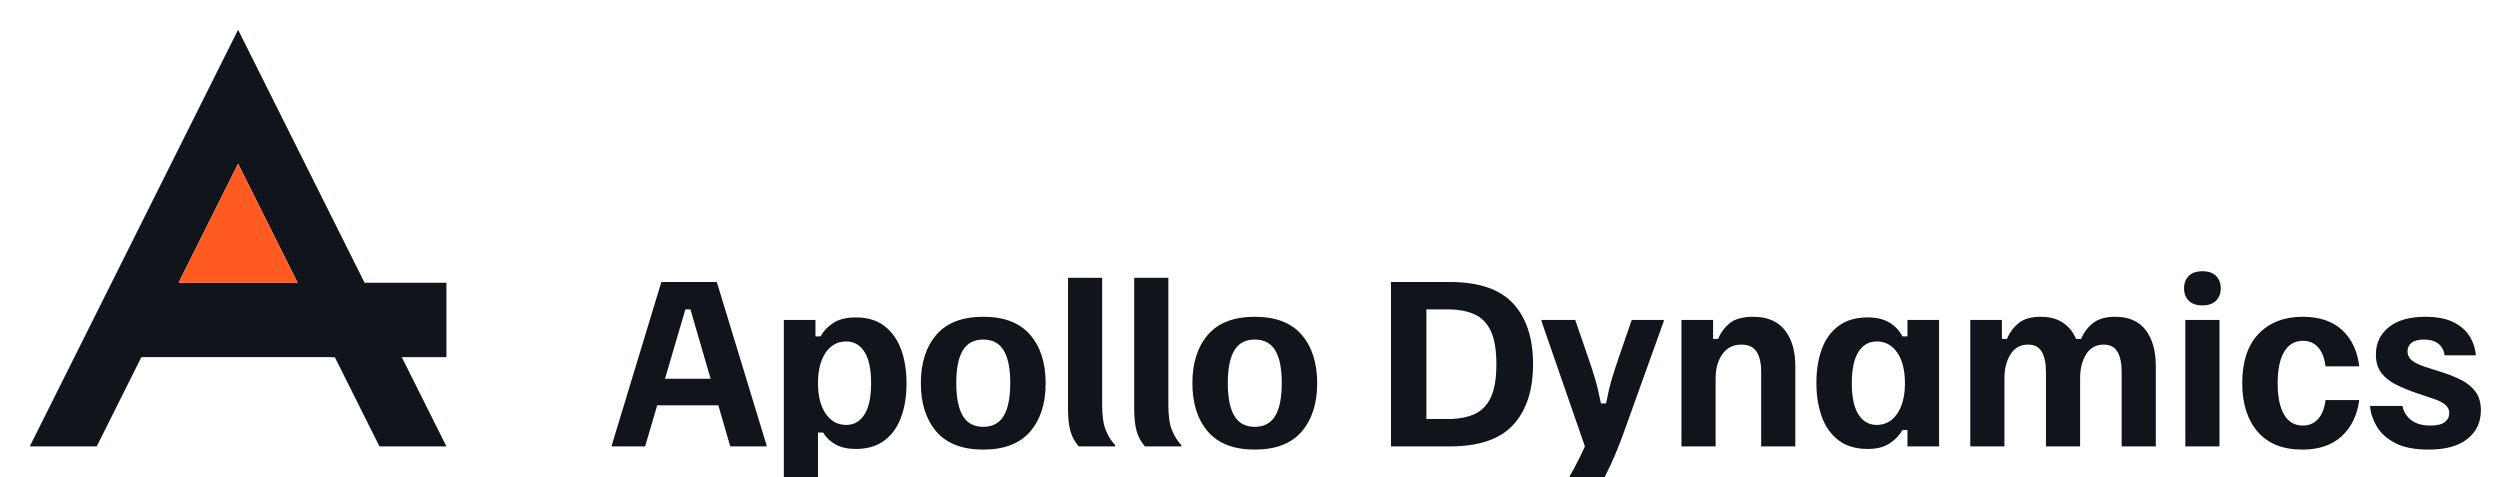
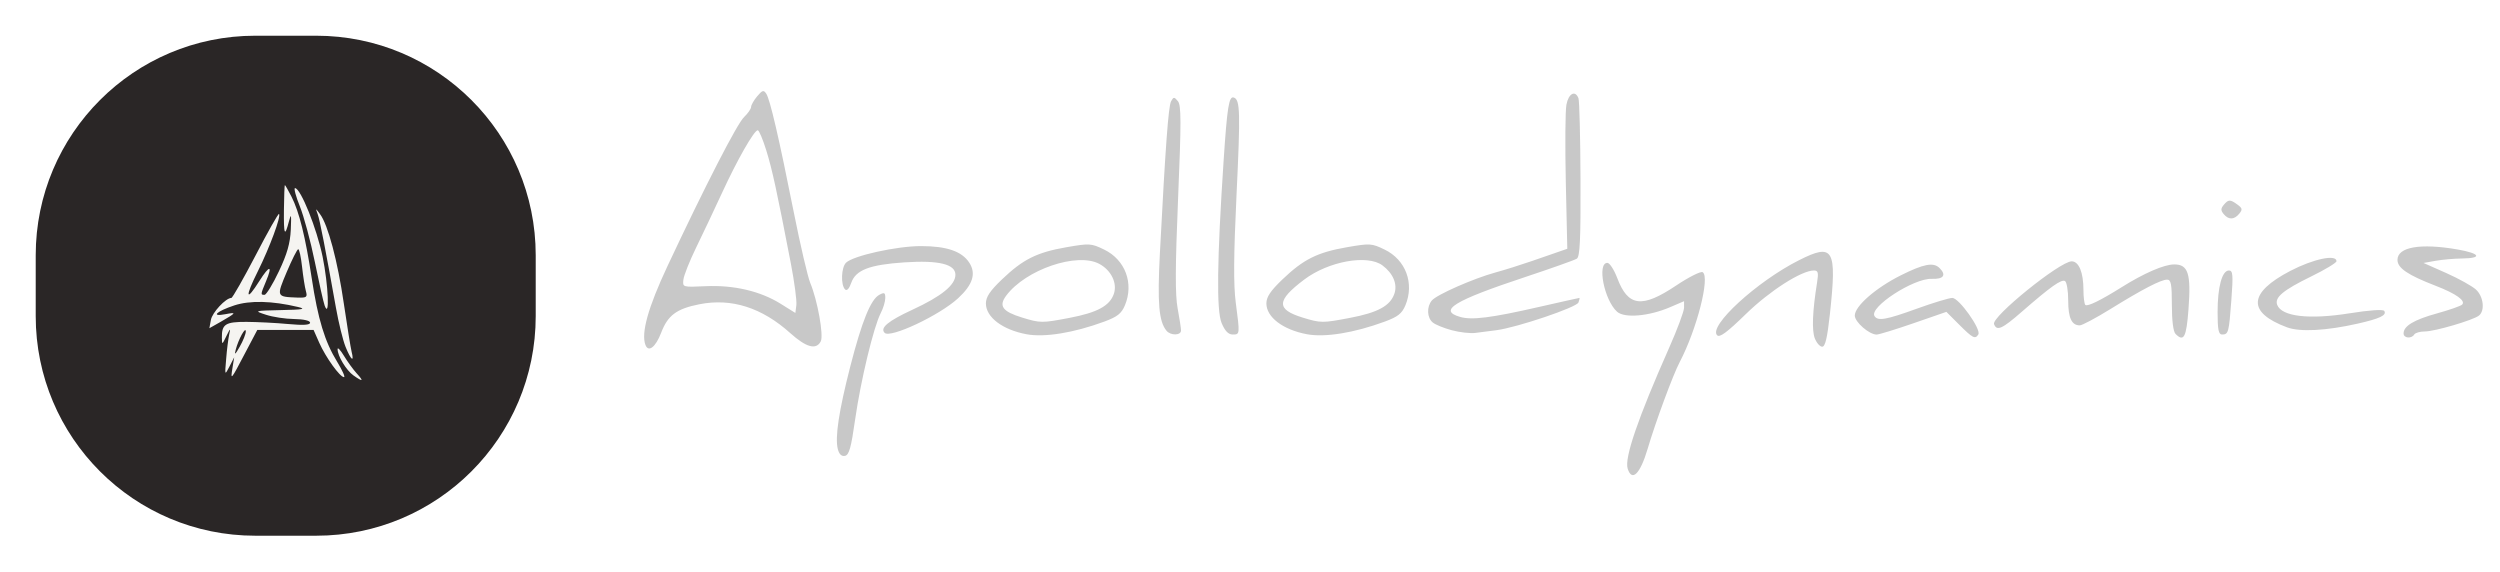
- <svg xmlns="http://www.w3.org/2000/svg" viewBox="0 0 336 64" width="336" height="64" role="img" aria-label="Apollo Dynamics">
+ <svg xmlns="http://www.w3.org/2000/svg" viewBox="0 0 280 64" width="280" height="64" role="img" aria-label="Apollo Dynamics">
  <g>
-     <path fill="#10151c" fill-rule="evenodd" d="M32.00,4.00 L60.00,60.00 L4.00,60.00 Z M32.00,22.00 L24.00,38.00 L40.00,38.00 Z M13.00,60.00 L19.00,48.00 L45.00,48.00 L51.00,60.00 Z" />
-     <polygon fill="#ff5a1f" points="32.00,22.00 24.00,38.00 40.00,38.00" />
-     <rect fill="#10151c" x="44.50" y="38.00" width="15.50" height="10.00" />
+     <rect fill="#2a2626" x="4" y="4" width="56" height="56" rx="24.59" />
+     <path fill="#f5f4f1" d="M39.59 42.05 C38.79 41.49 37.80 39.86 37.81 39.10 C37.81 38.86 38.13 39.20 38.52 39.85 C38.92 40.51 39.56 41.39 39.95 41.82 C40.78 42.72 40.65 42.80 39.59 42.05 Z M26.04 41.19 L26.23 40.02 L25.70 41.05 C25.17 42.07 25.17 42.07 25.33 40.20 C25.41 39.16 25.57 37.93 25.67 37.46 C25.84 36.72 25.79 36.75 25.36 37.63 C24.87 38.64 24.86 38.64 24.85 37.80 C24.83 36.31 25.26 36.04 27.60 36.05 C28.80 36.06 30.89 36.16 32.26 36.29 C33.99 36.45 34.73 36.40 34.73 36.14 C34.73 35.91 34.02 35.75 32.94 35.73 C31.95 35.72 30.53 35.50 29.78 35.25 C28.43 34.81 28.44 34.80 31.49 34.73 C33.96 34.68 34.33 34.61 33.37 34.38 C30.47 33.69 27.98 33.63 26.23 34.21 C24.21 34.88 23.58 35.51 25.24 35.19 C26.54 34.94 26.49 35.02 24.74 36.03 L23.45 36.76 L23.62 35.83 C23.76 35.01 25.29 33.37 25.91 33.37 C26.04 33.37 27.26 31.22 28.63 28.60 C29.99 25.97 31.17 23.89 31.25 23.96 C31.50 24.22 30.21 27.70 28.88 30.38 C27.42 33.29 27.52 33.90 29.05 31.47 C30.20 29.66 30.56 29.67 29.80 31.49 C29.17 33.00 29.17 33.02 29.63 33.02 C29.82 33.02 30.55 31.84 31.23 30.40 C32.16 28.44 32.50 27.25 32.57 25.70 C32.64 24.02 32.61 23.85 32.37 24.76 C31.89 26.62 31.77 26.34 31.80 23.47 C31.82 21.96 31.86 20.73 31.91 20.73 C31.95 20.73 32.28 21.32 32.65 22.03 C33.51 23.72 34.20 26.49 34.91 31.14 C35.61 35.76 36.38 38.27 37.76 40.52 C38.34 41.47 38.69 42.24 38.53 42.24 C38.07 42.24 36.48 40.02 35.76 38.40 L35.12 36.95 L31.97 36.95 L28.82 36.95 L27.47 39.51 C25.85 42.61 25.80 42.67 26.04 41.19 Z M38.70 38.84 C38.40 38.09 37.92 36.13 37.63 34.49 C36.45 27.89 35.82 24.63 35.58 23.98 C35.33 23.29 35.33 23.29 35.84 23.98 C36.73 25.15 37.82 29.25 38.51 34.01 C38.88 36.52 39.27 38.94 39.38 39.39 C39.70 40.66 39.30 40.33 38.70 38.84 Z M27.53 37.12 C27.53 36.50 26.71 37.98 26.40 39.17 C26.23 39.81 26.34 39.73 26.85 38.83 C27.23 38.17 27.53 37.40 27.53 37.12 Z M36.36 34.22 C36.22 33.84 35.73 31.65 35.26 29.33 C34.79 27.02 34.03 24.22 33.58 23.10 C33.13 21.99 32.89 21.07 33.04 21.07 C33.67 21.07 35.48 25.59 36.13 28.74 C36.78 31.93 36.94 35.81 36.36 34.22 Z M34.26 32.60 C34.14 32.18 33.95 30.95 33.83 29.87 C33.71 28.79 33.52 27.90 33.40 27.91 C33.29 27.91 32.71 29.06 32.12 30.45 C30.94 33.25 30.94 33.24 33.32 33.33 C34.35 33.36 34.45 33.29 34.26 32.60 Z" />
  </g>
-   <path fill="#10151c" transform="translate(82,60)" d="M0.227 0.0V-0.17L6.885 -22.1H14.337L21.023 -0.17V0.0H16.15L10.795 -18.417H10.115L4.703 0.0ZM5.752 -5.525 6.743 -9.095H14.167L15.158 -5.525Z M23.347 5.667V-17.0H27.597V-14.79H28.277Q28.872 -15.867 30.005 -16.603Q31.138 -17.34 33.037 -17.34Q35.36 -17.34 36.862 -16.192Q38.363 -15.045 39.1 -13.047Q39.837 -11.05 39.837 -8.472Q39.837 -5.865 39.086 -3.867Q38.335 -1.87 36.819 -0.765Q35.303 0.34 33.037 0.34Q31.393 0.34 30.317 -0.255Q29.24 -0.85 28.617 -1.87H27.937V5.667ZM31.733 -2.89Q33.292 -2.89 34.184 -4.292Q35.077 -5.695 35.077 -8.5Q35.077 -11.305 34.184 -12.707Q33.292 -14.11 31.733 -14.11Q30.005 -14.11 28.971 -12.608Q27.937 -11.107 27.937 -8.5Q27.937 -5.922 28.971 -4.406Q30.005 -2.89 31.733 -2.89Z M50.15 0.425Q45.928 0.425 43.846 -1.998Q41.763 -4.42 41.763 -8.5Q41.763 -12.58 43.846 -15.003Q45.928 -17.425 50.15 -17.425Q54.372 -17.425 56.454 -15.003Q58.537 -12.58 58.537 -8.5Q58.537 -4.42 56.454 -1.998Q54.372 0.425 50.15 0.425ZM50.15 -2.635Q52.02 -2.635 52.898 -4.108Q53.777 -5.582 53.777 -8.528Q53.777 -11.447 52.898 -12.906Q52.02 -14.365 50.15 -14.365Q48.28 -14.365 47.402 -12.906Q46.523 -11.447 46.523 -8.528Q46.523 -5.582 47.402 -4.108Q48.28 -2.635 50.15 -2.635Z M62.985 0.0Q62.192 -0.907 61.866 -2.054Q61.54 -3.202 61.54 -5.072V-22.667H66.13V-5.553Q66.13 -3.4 66.612 -2.196Q67.093 -0.992 67.887 -0.17V0.0Z M71.882 0.0Q71.088 -0.907 70.762 -2.054Q70.437 -3.202 70.437 -5.072V-22.667H75.027V-5.553Q75.027 -3.4 75.508 -2.196Q75.99 -0.992 76.783 -0.17V0.0Z M86.643 0.425Q82.422 0.425 80.339 -1.998Q78.257 -4.42 78.257 -8.5Q78.257 -12.58 80.339 -15.003Q82.422 -17.425 86.643 -17.425Q90.865 -17.425 92.947 -15.003Q95.03 -12.58 95.03 -8.5Q95.03 -4.42 92.947 -1.998Q90.865 0.425 86.643 0.425ZM86.643 -2.635Q88.513 -2.635 89.392 -4.108Q90.27 -5.582 90.27 -8.528Q90.27 -11.447 89.392 -12.906Q88.513 -14.365 86.643 -14.365Q84.773 -14.365 83.895 -12.906Q83.017 -11.447 83.017 -8.528Q83.017 -5.582 83.895 -4.108Q84.773 -2.635 86.643 -2.635Z M104.947 0.0V-22.1H112.823Q118.717 -22.1 121.38 -19.196Q124.043 -16.292 124.043 -11.05Q124.043 -5.808 121.38 -2.904Q118.717 0.0 112.823 0.0ZM109.707 -3.683H112.54Q114.722 -3.683 116.181 -4.349Q117.64 -5.015 118.377 -6.616Q119.113 -8.217 119.113 -11.05Q119.113 -13.883 118.377 -15.484Q117.64 -17.085 116.181 -17.751Q114.722 -18.417 112.54 -18.417H109.707Z M128.038 5.667V5.61Q128.747 4.448 129.568 2.918Q130.39 1.388 131.013 0.0L125.177 -16.83V-17.0H129.71L131.467 -11.9Q131.892 -10.682 132.317 -9.293Q132.742 -7.905 133.167 -5.78H133.847Q134.272 -7.905 134.697 -9.293Q135.122 -10.682 135.547 -11.9L137.303 -17.0H141.61V-16.83L136.397 -2.323Q135.377 0.538 134.428 2.564Q133.478 4.59 132.827 5.667Z M143.99 0.0V-17.0H148.24V-14.45H148.92Q149.43 -15.725 150.492 -16.575Q151.555 -17.425 153.623 -17.425Q156.457 -17.425 157.873 -15.64Q159.29 -13.855 159.29 -10.795V0.0H154.7V-10.03Q154.7 -11.787 154.077 -12.736Q153.453 -13.685 152.037 -13.685Q150.393 -13.685 149.487 -12.396Q148.58 -11.107 148.58 -9.18V0.0Z M169.037 0.34Q166.657 0.34 165.127 -0.807Q163.597 -1.955 162.86 -3.967Q162.123 -5.978 162.123 -8.528Q162.123 -11.163 162.874 -13.147Q163.625 -15.13 165.155 -16.235Q166.685 -17.34 169.008 -17.34Q170.793 -17.34 171.941 -16.646Q173.088 -15.952 173.683 -14.79H174.363V-17.0H178.613V0.0H174.363V-2.21H173.683Q173.088 -1.133 171.955 -0.397Q170.822 0.34 169.037 0.34ZM170.227 -2.89Q171.955 -2.89 172.989 -4.406Q174.023 -5.922 174.023 -8.5Q174.023 -11.107 172.989 -12.608Q171.955 -14.11 170.227 -14.11Q168.668 -14.11 167.776 -12.707Q166.883 -11.305 166.883 -8.5Q166.883 -5.695 167.776 -4.292Q168.668 -2.89 170.227 -2.89Z M182.807 0.0V-17.0H187.057V-14.45H187.737Q188.218 -15.668 189.267 -16.547Q190.315 -17.425 192.298 -17.425Q194.055 -17.425 195.231 -16.646Q196.407 -15.867 197.03 -14.45H197.71Q198.22 -15.725 199.297 -16.575Q200.373 -17.425 202.272 -17.425Q205.02 -17.425 206.38 -15.64Q207.74 -13.855 207.74 -10.795V0.0H203.15V-10.03Q203.15 -11.758 202.583 -12.722Q202.017 -13.685 200.742 -13.685Q199.183 -13.685 198.376 -12.382Q197.568 -11.078 197.568 -9.18V0.0H192.978V-10.03Q192.978 -11.758 192.412 -12.722Q191.845 -13.685 190.57 -13.685Q189.04 -13.685 188.218 -12.382Q187.397 -11.078 187.397 -9.18V0.0Z M211.707 0.0V-17.0H216.297V0.0ZM214.002 -18.955Q212.783 -18.955 212.16 -19.593Q211.537 -20.23 211.537 -21.25Q211.537 -22.27 212.16 -22.907Q212.783 -23.545 214.002 -23.545Q215.22 -23.545 215.843 -22.907Q216.467 -22.27 216.467 -21.25Q216.467 -20.23 215.843 -19.593Q215.22 -18.955 214.002 -18.955Z M227.432 0.425Q223.493 0.425 221.425 -1.983Q219.357 -4.392 219.357 -8.5Q219.357 -12.835 221.552 -15.13Q223.748 -17.425 227.488 -17.425Q230.86 -17.425 232.787 -15.64Q234.713 -13.855 235.082 -10.767H230.548Q230.35 -12.438 229.557 -13.317Q228.763 -14.195 227.517 -14.195Q225.873 -14.195 224.995 -12.722Q224.117 -11.248 224.117 -8.5Q224.117 -5.752 224.981 -4.278Q225.845 -2.805 227.488 -2.805Q228.763 -2.805 229.557 -3.697Q230.35 -4.59 230.548 -6.233H235.082Q234.685 -3.202 232.744 -1.388Q230.803 0.425 227.432 0.425Z M244.403 0.425Q241.57 0.425 239.884 -0.467Q238.198 -1.36 237.419 -2.72Q236.64 -4.08 236.527 -5.44H240.89Q241.032 -4.703 241.499 -4.094Q241.967 -3.485 242.746 -3.145Q243.525 -2.805 244.63 -2.805Q245.99 -2.805 246.585 -3.272Q247.18 -3.74 247.18 -4.477Q247.18 -5.157 246.627 -5.624Q246.075 -6.092 244.828 -6.488L242.788 -7.168Q241.315 -7.678 240.068 -8.287Q238.822 -8.897 238.071 -9.86Q237.32 -10.823 237.32 -12.353Q237.32 -14.62 239.048 -16.023Q240.777 -17.425 243.95 -17.425Q246.245 -17.425 247.704 -16.717Q249.163 -16.008 249.9 -14.832Q250.637 -13.657 250.75 -12.24H246.557Q246.415 -13.26 245.707 -13.812Q244.998 -14.365 243.78 -14.365Q242.675 -14.365 242.123 -13.94Q241.57 -13.515 241.57 -12.778Q241.57 -12.042 242.165 -11.56Q242.76 -11.078 243.978 -10.682L246.018 -10.03Q247.492 -9.577 248.724 -8.967Q249.957 -8.358 250.693 -7.381Q251.43 -6.403 251.43 -4.845Q251.43 -2.465 249.631 -1.02Q247.832 0.425 244.403 0.425Z" />
+   <path fill="#c8c8c8" transform="translate(72.29,10.49) scale(0.34146)" d="M322.17 122.99 C321.06 119.51 325.55 106.42 335.75 83.41 C338.46 77.31 340.67 71.37 340.67 70.20 L340.67 68.07 L336.08 70.04 C329.11 73.03 321.11 73.71 318.69 71.52 C314.47 67.70 312.06 55.50 315.52 55.50 C316.26 55.50 317.72 57.75 318.76 60.50 C322.31 69.88 326.84 70.45 338.08 62.93 C342.24 60.15 346.15 58.18 346.77 58.56 C349.26 60.10 344.87 77.29 339.26 88.00 C337.03 92.24 331.33 107.66 328.72 116.50 C326.28 124.76 323.58 127.44 322.17 122.99 Z M63.09 116.55 C62.13 112.73 63.44 104.10 67.18 89.50 C71.00 74.64 73.89 67.48 76.71 65.98 C78.36 65.09 78.67 65.25 78.67 67.01 C78.67 68.16 78.00 70.40 77.17 71.99 C74.83 76.53 70.60 94.11 68.78 106.86 C67.46 116.16 66.79 118.55 65.43 118.81 C64.31 119.02 63.52 118.27 63.09 116.55 Z M0.00 82.42 C-1.48 78.55 0.87 70.12 7.22 56.58 C19.59 30.23 30.07 9.82 32.36 7.66 C33.61 6.47 34.64 4.99 34.65 4.36 C34.66 3.73 35.56 2.16 36.65 0.86 C38.34 -1.15 38.78 -1.28 39.62 0.00 C40.87 1.90 43.74 14.25 48.68 39.02 C50.82 49.75 53.24 60.12 54.05 62.06 C56.44 67.79 58.51 79.28 57.50 81.25 C56.01 84.14 52.75 83.25 47.51 78.55 C38.19 70.17 28.24 67.00 17.73 69.07 C10.21 70.55 7.33 72.69 5.14 78.45 C3.34 83.15 0.98 84.98 0.00 82.42 Z M383.55 80.25 C382.54 77.65 382.79 71.34 384.28 62.06 C384.82 58.69 384.65 58.00 383.27 58.00 C379.17 58.00 368.76 64.67 360.91 72.32 C354.78 78.29 352.36 80.09 351.52 79.25 C348.54 76.27 364.59 61.56 378.39 54.62 C389.71 48.93 390.82 50.86 388.51 72.25 C387.66 80.08 386.97 83.00 385.98 83.00 C385.23 83.00 384.14 81.76 383.55 80.25 Z M124.97 78.91 C117.10 77.43 111.67 73.31 111.67 68.81 C111.67 66.69 113.00 64.70 116.92 60.94 C123.82 54.34 128.35 52.07 138.02 50.38 C145.67 49.05 146.20 49.08 150.45 51.14 C157.39 54.50 160.27 62.23 157.27 69.42 C156.14 72.12 154.81 73.17 150.52 74.76 C140.46 78.47 130.89 80.02 124.97 78.91 Z M216.97 78.91 C209.10 77.43 203.67 73.31 203.67 68.81 C203.67 66.69 205.00 64.70 208.92 60.94 C215.82 54.34 220.35 52.07 230.02 50.38 C237.67 49.05 238.20 49.08 242.45 51.14 C249.39 54.50 252.27 62.23 249.27 69.42 C248.14 72.12 246.81 73.17 242.52 74.76 C232.46 78.47 222.89 80.02 216.97 78.91 Z M430.92 75.78 L426.71 71.57 L415.94 75.30 C410.02 77.35 404.56 79.02 403.82 79.02 C401.36 78.99 396.67 74.90 396.67 72.78 C396.67 69.71 403.53 63.71 411.74 59.60 C419.31 55.81 422.48 55.22 424.47 57.20 C426.80 59.53 425.79 60.90 421.89 60.74 C415.98 60.51 401.34 70.03 403.13 72.94 C404.20 74.67 406.89 74.20 417.10 70.50 C422.42 68.58 427.62 67.00 428.67 67.00 C430.85 67.00 438.20 77.33 437.19 78.97 C436.16 80.63 435.37 80.23 430.92 75.78 Z M501.87 78.80 C501.13 78.06 500.67 74.42 500.67 69.30 C500.67 62.49 500.39 61.00 499.13 61.00 C497.09 61.00 491.07 64.12 480.52 70.65 C475.76 73.59 471.24 76.00 470.47 76.00 C467.80 76.00 466.67 73.57 466.67 67.86 C466.67 64.70 466.20 61.83 465.63 61.47 C464.47 60.76 460.90 63.30 451.47 71.52 C444.94 77.22 443.25 77.97 442.34 75.59 C441.43 73.22 463.96 55.00 467.81 55.00 C470.17 55.00 471.67 58.65 471.67 64.40 C471.67 66.75 471.95 68.95 472.29 69.29 C472.94 69.94 477.30 67.81 484.17 63.50 C491.49 58.90 498.13 56.02 501.44 56.01 C506.04 56.00 507.00 59.02 506.12 70.75 C505.43 79.97 504.60 81.54 501.87 78.80 Z M576.67 78.65 C576.67 76.21 580.07 74.17 587.61 72.08 C591.70 70.95 595.42 69.65 595.88 69.19 C597.15 67.92 593.84 65.58 587.17 63.01 C578.05 59.49 574.67 57.20 574.67 54.52 C574.67 50.29 582.19 48.99 594.34 51.10 C601.81 52.40 602.65 53.98 595.92 54.06 C593.31 54.09 589.38 54.43 587.19 54.82 L583.21 55.53 L590.69 58.85 C594.80 60.68 599.18 63.12 600.42 64.26 C602.88 66.54 603.42 71.14 601.42 72.77 C599.57 74.28 586.90 78.00 583.62 78.00 C582.06 78.00 580.51 78.45 580.17 79.00 C579.26 80.47 576.67 80.22 576.67 78.65 Z M78.46 78.46 C76.84 76.84 79.57 74.57 87.55 70.88 C97.12 66.46 101.67 62.76 101.67 59.39 C101.67 55.93 96.21 54.60 85.02 55.33 C73.52 56.09 68.97 57.83 67.51 62.04 C66.83 63.98 66.07 64.80 65.48 64.21 C64.01 62.74 64.21 57.03 65.78 55.46 C68.07 53.17 82.34 50.00 90.36 50.00 C98.80 50.00 103.77 51.70 106.20 55.41 C108.54 58.98 107.40 62.63 102.55 67.11 C96.49 72.70 80.32 80.32 78.46 78.46 Z M170.90 77.75 C168.39 74.68 167.89 68.75 168.74 52.32 C170.55 17.47 171.54 4.06 172.41 2.49 C173.24 1.01 173.43 1.01 174.65 2.47 C175.75 3.80 175.76 9.25 174.71 34.29 C173.77 56.78 173.73 66.02 174.56 70.43 C175.17 73.70 175.67 76.96 175.67 77.68 C175.67 79.36 172.24 79.40 170.90 77.75 Z M188.99 75.25 C187.27 71.18 187.47 54.76 189.64 22.00 C190.81 4.32 191.39 0.74 192.98 1.27 C195.07 1.97 195.18 5.97 193.87 33.31 C192.93 53.05 192.86 62.69 193.62 68.50 C195.00 79.00 195.00 79.00 192.62 79.00 C191.20 79.00 190.08 77.85 188.99 75.25 Z M264.48 77.60 C261.89 76.91 259.08 75.76 258.23 75.05 C256.35 73.49 256.20 69.95 257.92 67.86 C259.47 65.96 271.56 60.64 278.77 58.66 C281.74 57.85 287.09 56.17 290.67 54.93 C294.24 53.68 298.34 52.27 299.77 51.78 L302.37 50.88 L301.88 29.07 C301.62 17.08 301.70 5.63 302.08 3.63 C302.77 -0.07 304.97 -1.25 306.03 1.50 C306.35 2.33 306.65 14.32 306.70 28.15 C306.78 47.94 306.52 53.48 305.49 54.13 C304.76 54.59 297.19 57.28 288.67 60.11 C265.14 67.91 259.89 71.12 267.23 73.23 C271.08 74.34 277.35 73.55 293.12 69.95 C300.24 68.33 306.19 67.00 306.34 67.00 C306.48 67.00 306.35 67.67 306.03 68.50 C305.42 70.10 285.92 76.69 279.17 77.58 C276.97 77.87 273.82 78.27 272.17 78.48 C270.52 78.69 267.06 78.29 264.48 77.60 Z M515.67 71.65 C515.67 63.36 517.13 58.00 519.39 58.00 C520.69 58.00 520.81 59.37 520.18 67.75 C519.39 78.41 519.23 79.00 517.11 79.00 C515.99 79.00 515.67 77.38 515.67 71.65 Z M538.43 76.64 C525.32 71.75 525.70 65.33 539.53 58.13 C547.09 54.20 554.67 52.61 554.67 54.95 C554.67 55.48 550.89 57.75 546.28 60.00 C537.14 64.47 534.29 66.86 535.22 69.28 C536.69 73.10 545.65 74.16 558.85 72.06 C565.54 70.99 569.98 70.69 570.34 71.27 C571.21 72.68 568.93 73.77 561.67 75.42 C551.34 77.77 542.69 78.23 538.43 76.64 Z M139.10 73.54 C148.21 71.80 152.26 69.61 153.63 65.69 C154.85 62.20 152.78 57.93 148.86 55.83 C141.59 51.94 124.71 57.70 118.33 66.25 C115.79 69.66 117.09 71.45 123.55 73.44 C129.50 75.27 130.06 75.27 139.10 73.54 Z M231.10 73.54 C240.24 71.80 244.26 69.61 245.65 65.63 C246.74 62.51 245.24 58.93 241.74 56.33 C236.82 52.66 224.03 54.98 216.08 60.98 C206.95 67.87 206.83 70.75 215.55 73.44 C221.50 75.27 222.06 75.27 231.10 73.54 Z M47.68 55.63 C43.03 31.55 41.61 25.01 39.64 18.63 C38.51 14.98 37.25 12.00 36.84 12.00 C35.65 12.00 30.14 21.64 25.14 32.50 C22.60 38.00 18.77 46.10 16.62 50.50 C14.48 54.90 12.60 59.62 12.45 61.00 C12.17 63.50 12.18 63.50 19.76 63.15 C29.00 62.73 37.71 64.77 44.37 68.93 L49.17 71.93 L49.50 69.34 C49.68 67.92 48.86 61.74 47.68 55.63 Z M517.67 39.50 C516.68 38.30 516.68 37.70 517.67 36.50 C519.21 34.65 519.79 34.63 522.19 36.39 C523.81 37.57 523.89 38.03 522.76 39.39 C521.09 41.40 519.28 41.44 517.67 39.50 Z" />
</svg>
